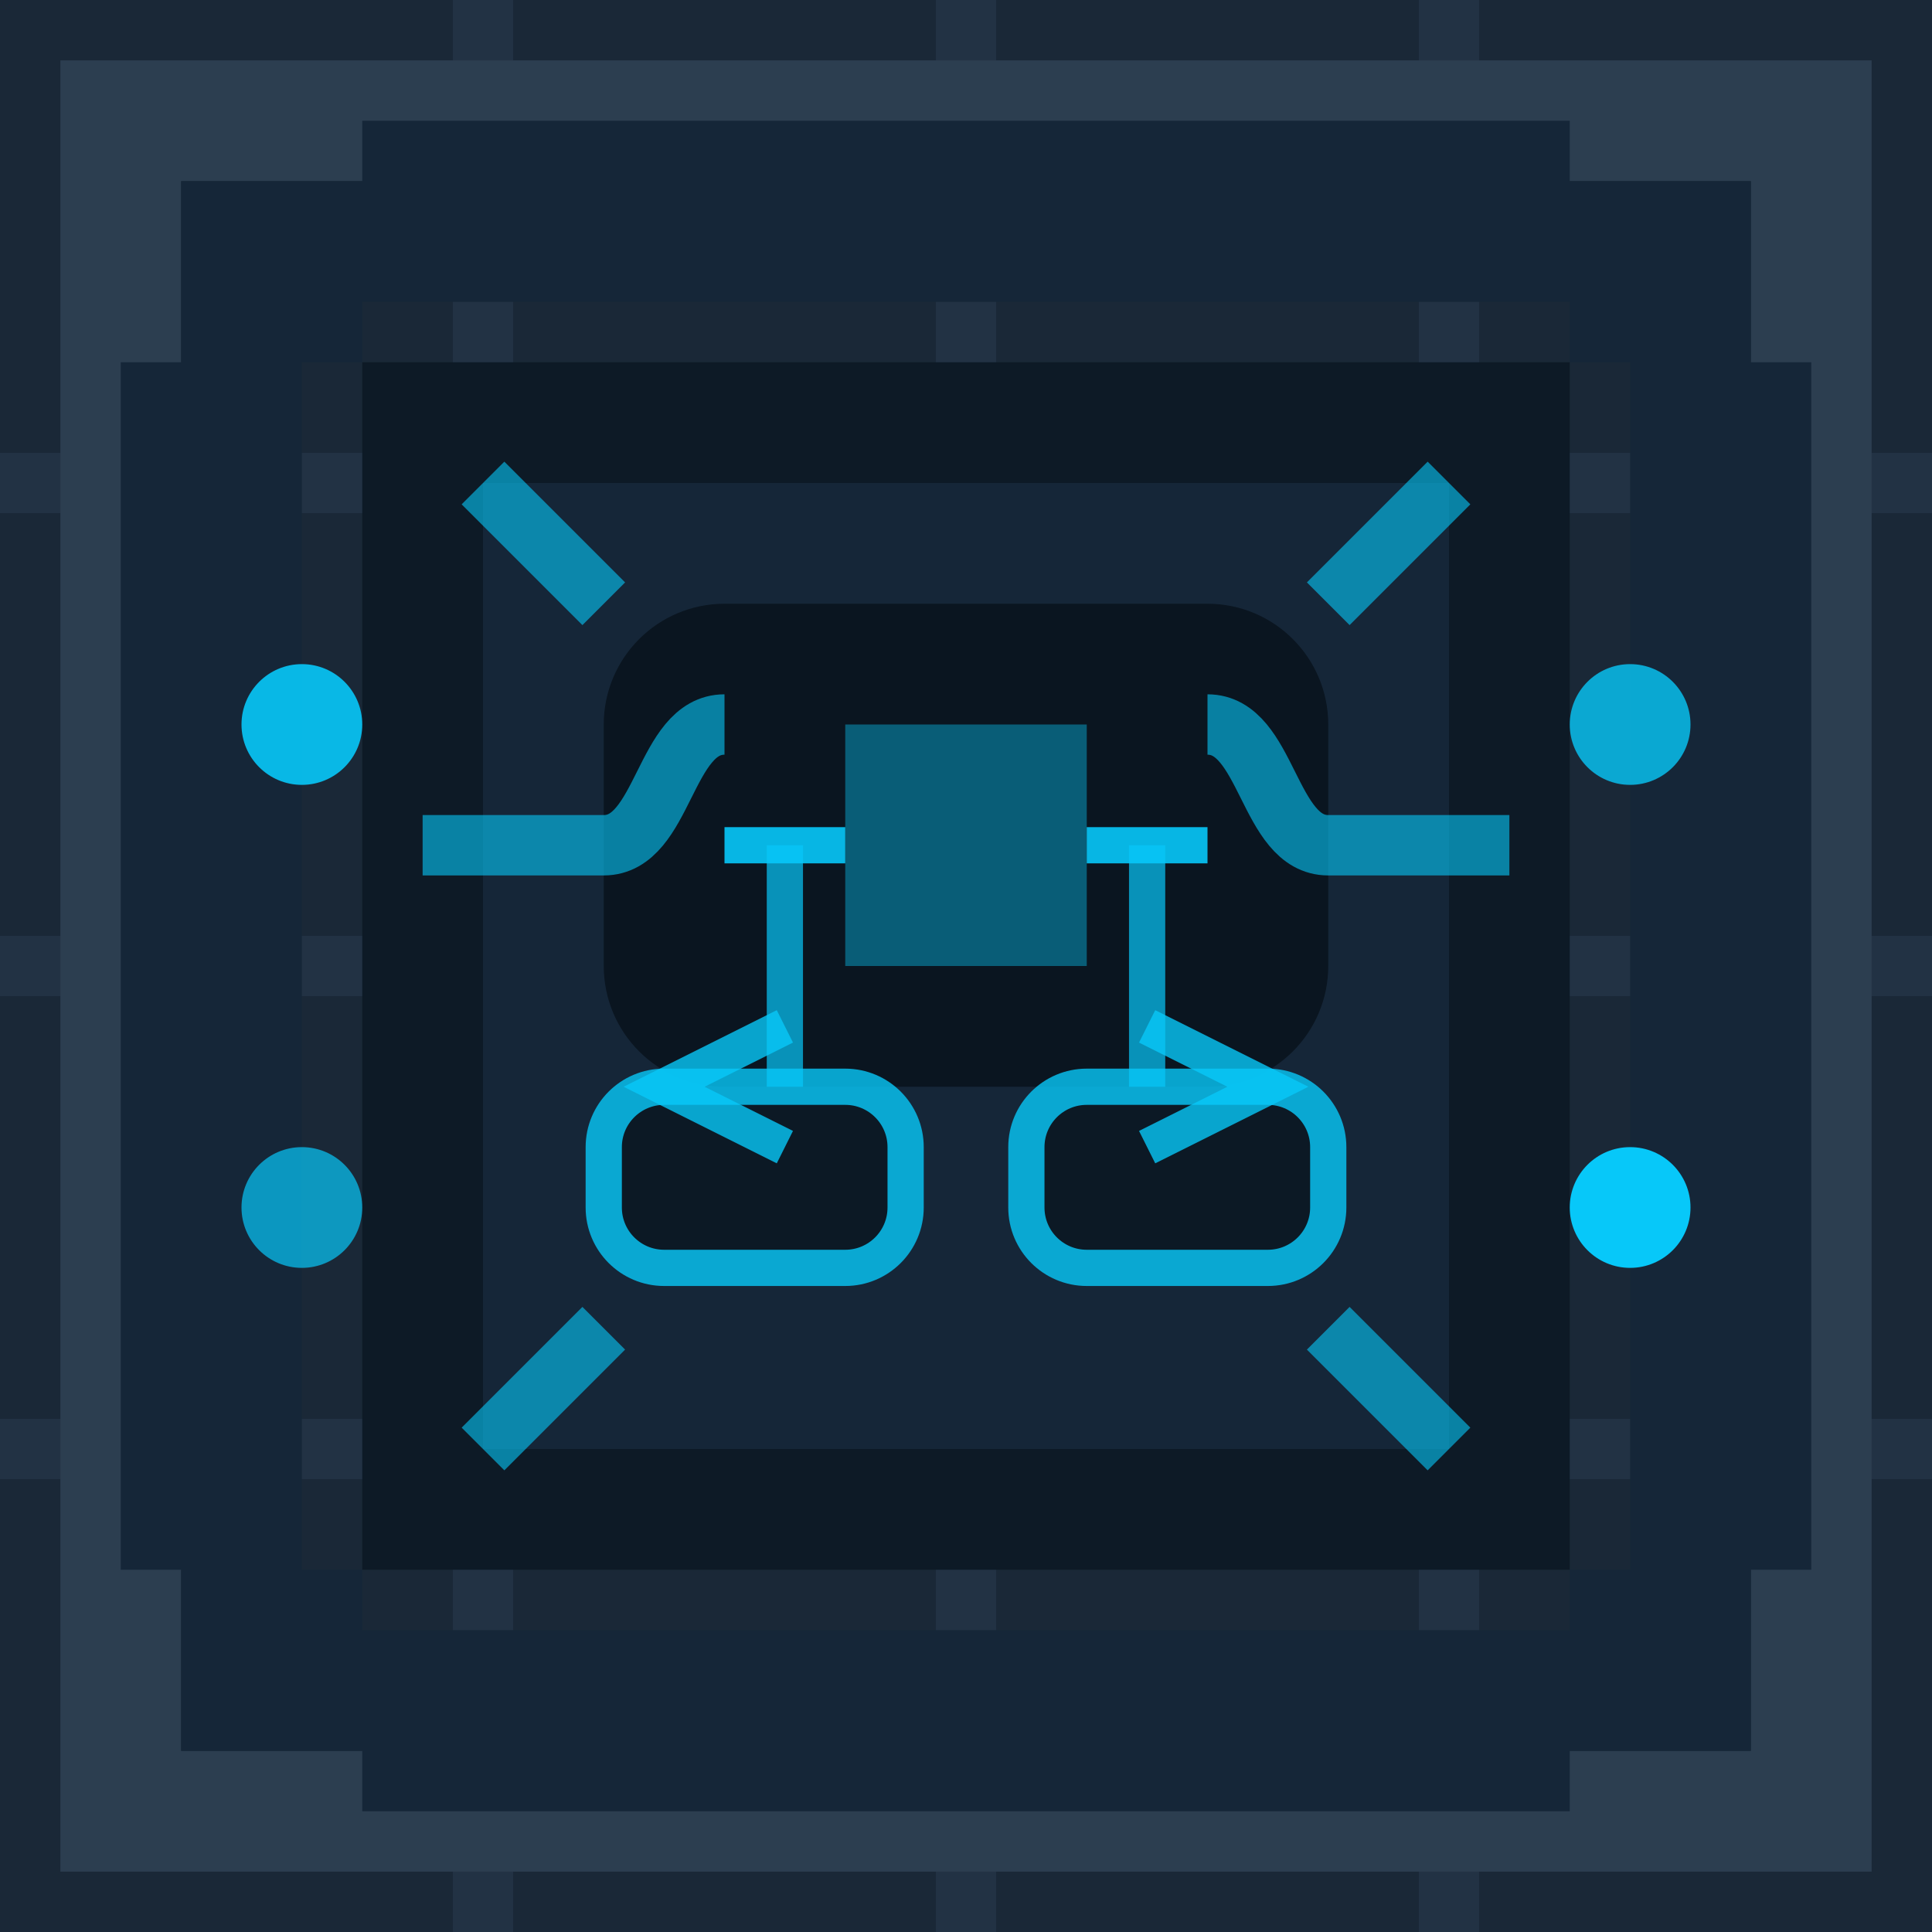
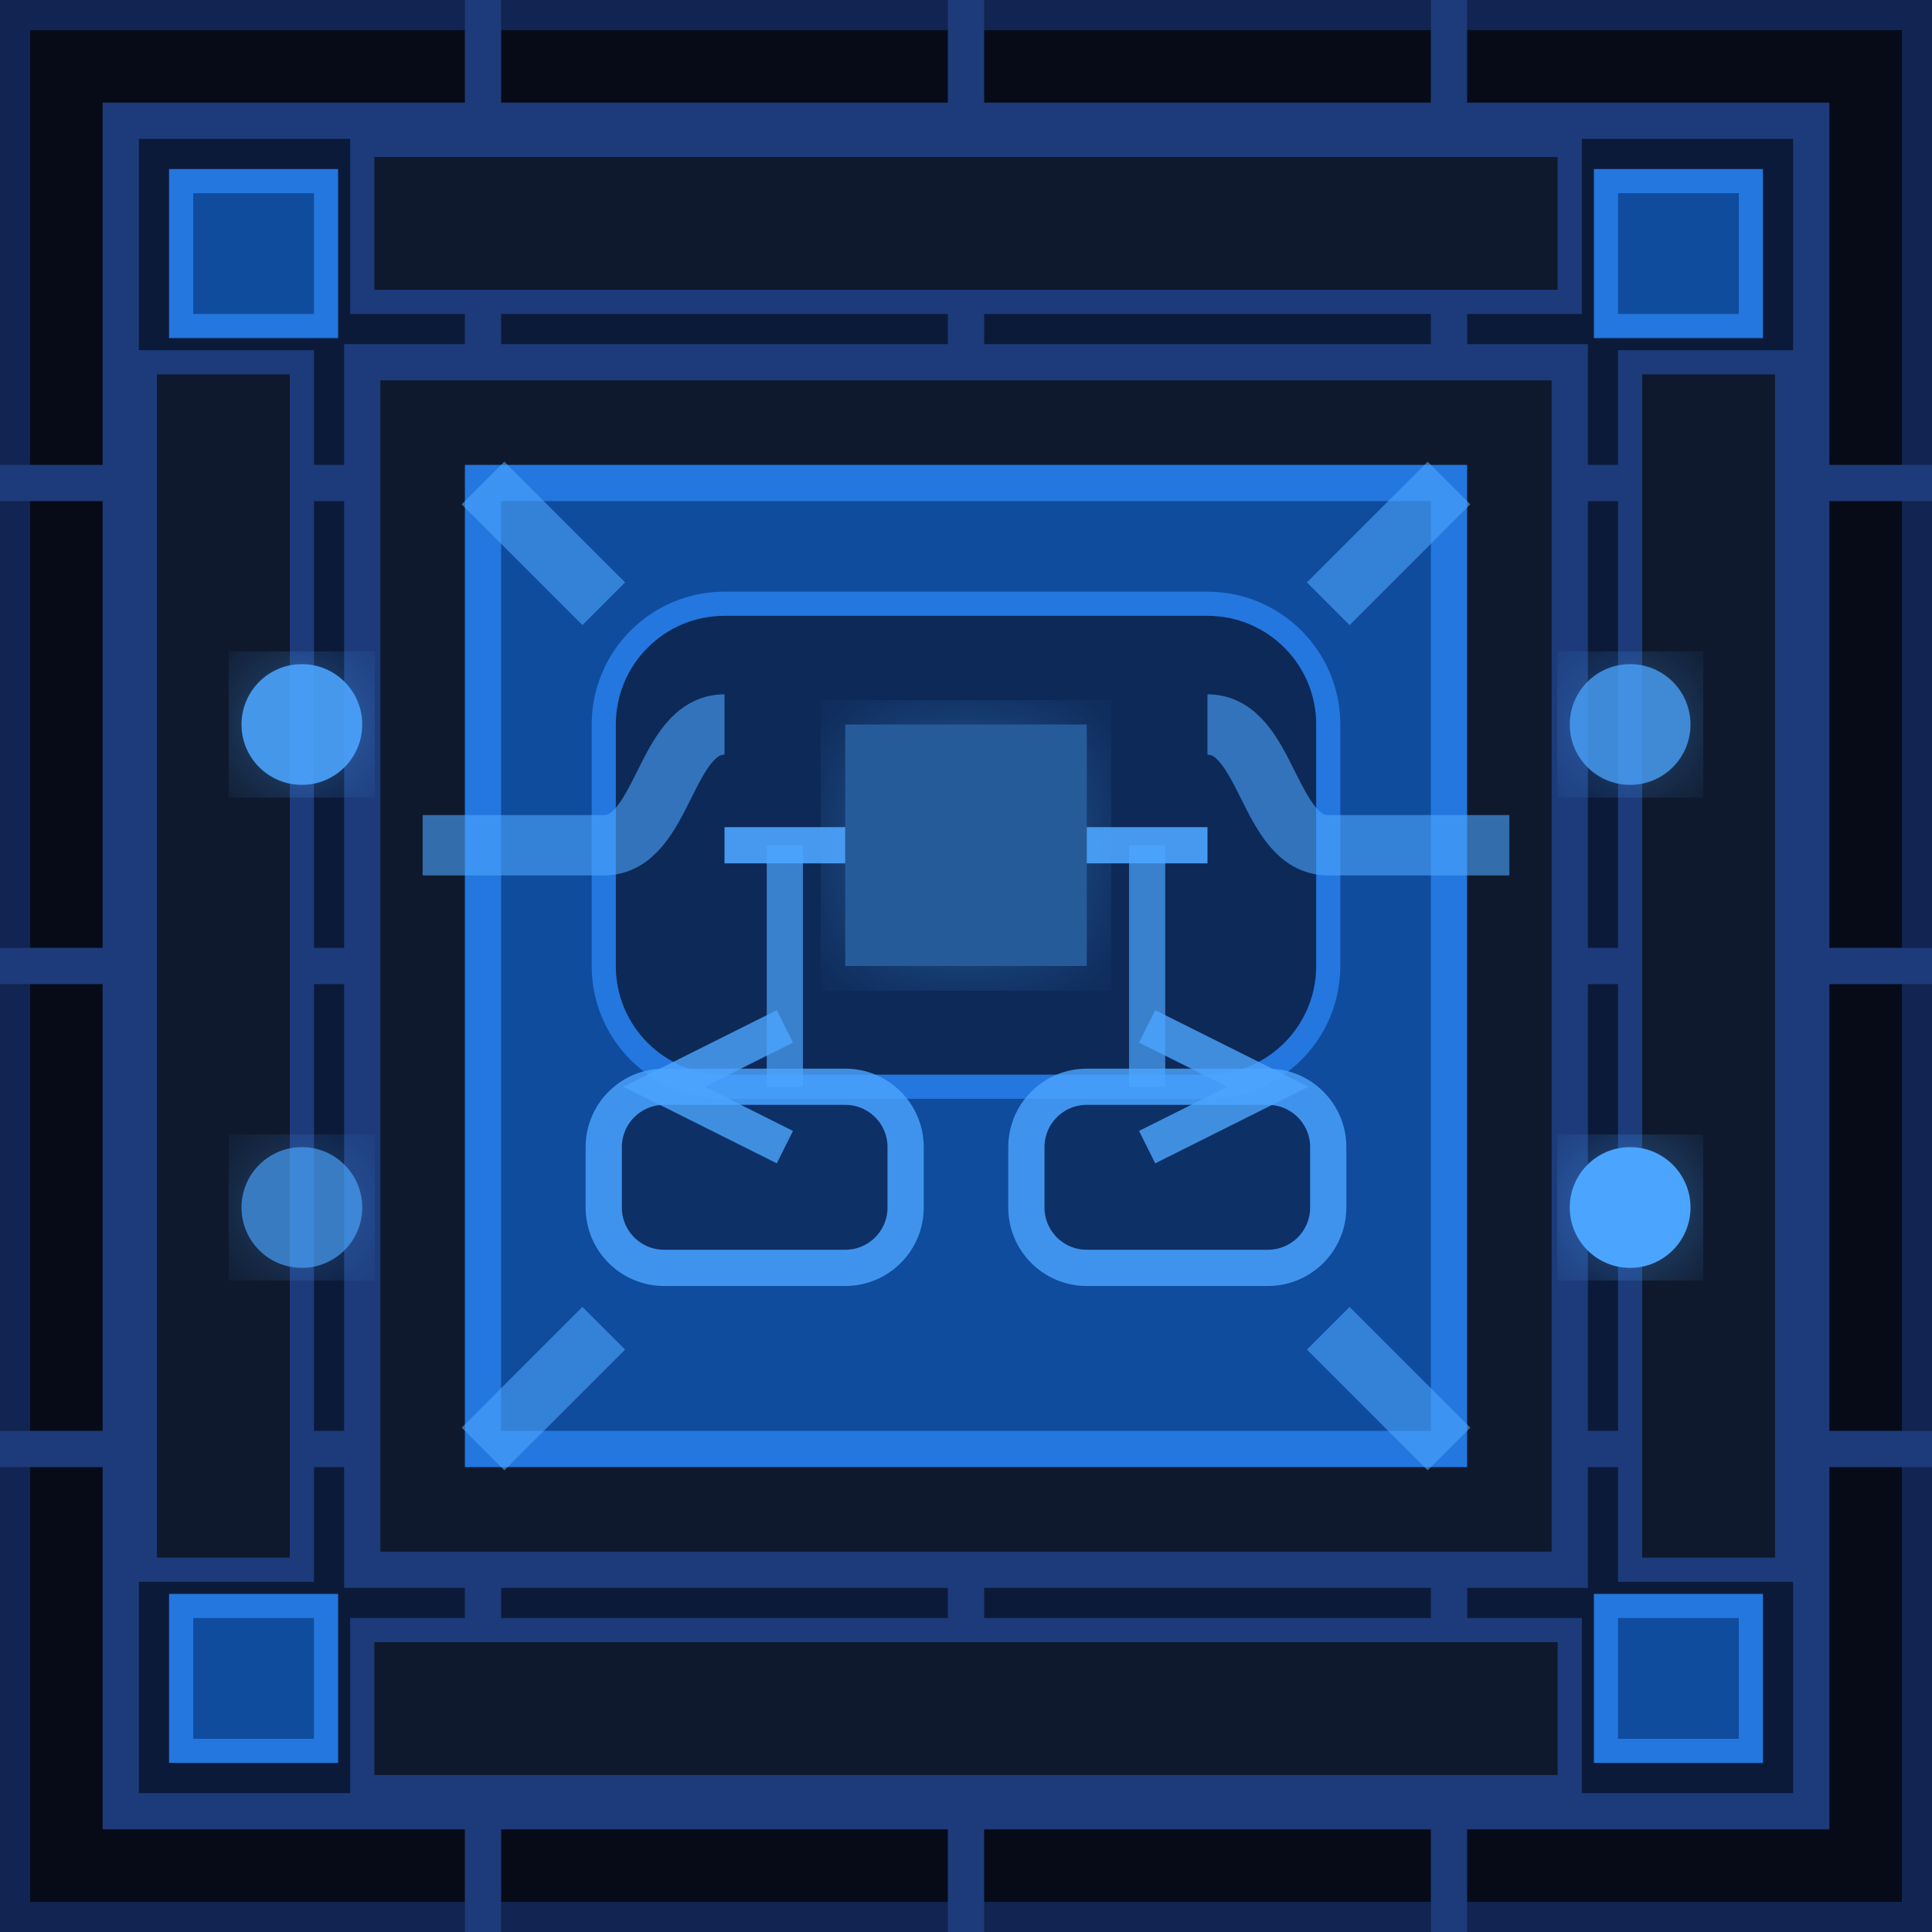
<svg xmlns="http://www.w3.org/2000/svg" width="16" height="16" viewBox="0 0 16 16">
-   <rect width="16" height="16" fill="#1a2837" />
-   <path d="M0,0 L16,0 L16,16 L0,16 Z" fill="#1a2837" />
-   <path d="M0,4 L16,4 M0,8 L16,8 M0,12 L16,12 M4,0 L4,16 M8,0 L8,16 M12,0 L12,16" stroke="#223244" stroke-width="0.5" />
-   <rect x="1" y="1" width="14" height="14" fill="none" stroke="#2c3e50" stroke-width="1" />
-   <rect x="3" y="3" width="10" height="10" fill="#0d1a26" />
-   <rect x="4" y="4" width="8" height="8" fill="#152638" />
-   <rect x="5" y="5" width="6" height="4" rx="1" fill="#0a1520" />
-   <rect x="7" y="6" width="2" height="2" fill="#07c8f9" opacity="0.4" />
-   <path d="M6,6 C5.5,6 5.5,7 5,7 L3.5,7" stroke="#07c8f9" stroke-width="0.5" opacity="0.6" fill="none" />
-   <path d="M10,6 C10.5,6 10.5,7 11,7 L12.5,7" stroke="#07c8f9" stroke-width="0.5" opacity="0.6" fill="none" />
-   <rect x="5" y="9" width="2.5" height="1.5" rx="0.5" fill="#0a1520" stroke="#07c8f9" stroke-width="0.3" opacity="0.8" />
-   <rect x="8.5" y="9" width="2.5" height="1.5" rx="0.5" fill="#0a1520" stroke="#07c8f9" stroke-width="0.3" opacity="0.8" />
-   <rect x="1" y="3" width="1.5" height="10" fill="#152638" />
-   <rect x="13.5" y="3" width="1.5" height="10" fill="#152638" />
-   <rect x="3" y="1" width="10" height="1.5" fill="#152638" />
-   <rect x="3" y="13.5" width="10" height="1.5" fill="#152638" />
-   <rect x="1.5" y="1.5" width="1.5" height="1.5" fill="#152638" />
-   <rect x="13" y="1.5" width="1.5" height="1.5" fill="#152638" />
-   <rect x="1.5" y="13" width="1.5" height="1.5" fill="#152638" />
-   <rect x="13" y="13" width="1.5" height="1.5" fill="#152638" />
-   <circle cx="2.5" cy="6" r="0.5" fill="#07c8f9" opacity="0.9" />
-   <circle cx="2.5" cy="10" r="0.5" fill="#07c8f9" opacity="0.7" />
-   <circle cx="13.5" cy="6" r="0.5" fill="#07c8f9" opacity="0.8" />
-   <circle cx="13.5" cy="10" r="0.5" fill="#07c8f9" opacity="1" />
-   <path d="M4,4 L5,5 M12,4 L11,5 M4,12 L5,11 M12,12 L11,11" stroke="#07c8f9" stroke-width="0.5" opacity="0.6" />
-   <path d="M6,7 L7,7 M9,7 L10,7" stroke="#07c8f9" stroke-width="0.3" opacity="0.9" />
-   <path d="M6.5,7 L6.5,9 M9.5,7 L9.5,9" stroke="#07c8f9" stroke-width="0.3" opacity="0.7" />
-   <path d="M6.5,8.5 L5.5,9 L6.5,9.5" stroke="#07c8f9" stroke-width="0.3" opacity="0.8" fill="none" />
-   <path d="M9.5,8.5 L10.5,9 L9.5,9.5" stroke="#07c8f9" stroke-width="0.3" opacity="0.8" fill="none" />
+   <filter id="glow">
+     <feGaussianBlur stdDeviation="0.5" result="blur" />
+     <feComposite in="SourceGraphic" in2="blur" operator="over" />
+   </filter>
+   <rect x="0" y="0" width="16" height="16" fill="#070b18" stroke="#112452" stroke-width="0.5" />
+   <rect x="1" y="1" width="14" height="14" fill="#0c1a3a" stroke="#1d3b7a" stroke-width="0.3" />
+   <path d="M0,4 L16,4 M0,8 L16,8 M0,12 L16,12 M4,0 L4,16 M8,0 L8,16 M12,0 L12,16" stroke="#1d3b7a" stroke-width="0.3" />
+   <rect x="3" y="3" width="10" height="10" fill="#0f192d" stroke="#1d3b7a" stroke-width="0.3" />
+   <rect x="4" y="4" width="8" height="8" fill="#0f4c9e" stroke="#2377de" stroke-width="0.3" />
+   <rect x="5" y="5" width="6" height="4" rx="1" fill="#0d2957" stroke="#2377de" stroke-width="0.2" />
+   <rect x="7" y="6" width="2" height="2" fill="#4ca5ff" opacity="0.4" filter="url(#glow)" />
+   <path d="M6,6 C5.5,6 5.5,7 5,7 L3.5,7" stroke="#4ca5ff" stroke-width="0.5" opacity="0.6" fill="none" />
+   <path d="M10,6 C10.5,6 10.5,7 11,7 L12.5,7" stroke="#4ca5ff" stroke-width="0.5" opacity="0.6" fill="none" />
+   <rect x="5" y="9" width="2.5" height="1.5" rx="0.5" fill="#0d2957" stroke="#4ca5ff" stroke-width="0.3" opacity="0.8" />
+   <rect x="8.5" y="9" width="2.5" height="1.5" rx="0.5" fill="#0d2957" stroke="#4ca5ff" stroke-width="0.3" opacity="0.8" />
+   <rect x="1.2" y="3" width="1.3" height="10" fill="#0f192d" stroke="#1d3b7a" stroke-width="0.2" />
+   <rect x="13.5" y="3" width="1.3" height="10" fill="#0f192d" stroke="#1d3b7a" stroke-width="0.2" />
+   <rect x="3" y="1.2" width="10" height="1.3" fill="#0f192d" stroke="#1d3b7a" stroke-width="0.2" />
+   <rect x="3" y="13.5" width="10" height="1.3" fill="#0f192d" stroke="#1d3b7a" stroke-width="0.2" />
+   <rect x="1.5" y="1.5" width="1.2" height="1.2" fill="#0f4c9e" stroke="#2377de" stroke-width="0.2" />
+   <rect x="13.3" y="1.5" width="1.2" height="1.2" fill="#0f4c9e" stroke="#2377de" stroke-width="0.2" />
+   <rect x="1.5" y="13.3" width="1.2" height="1.2" fill="#0f4c9e" stroke="#2377de" stroke-width="0.2" />
+   <rect x="13.3" y="13.3" width="1.2" height="1.2" fill="#0f4c9e" stroke="#2377de" stroke-width="0.2" />
+   <circle cx="2.5" cy="6" r="0.5" fill="#4ca5ff" opacity="0.9" filter="url(#glow)" />
+   <circle cx="2.5" cy="10" r="0.5" fill="#4ca5ff" opacity="0.7" filter="url(#glow)" />
+   <circle cx="13.5" cy="6" r="0.5" fill="#4ca5ff" opacity="0.8" filter="url(#glow)" />
+   <circle cx="13.5" cy="10" r="0.5" fill="#4ca5ff" opacity="1" filter="url(#glow)" />
+   <path d="M4,4 L5,5 M12,4 L11,5 M4,12 L5,11 M12,12 L11,11" stroke="#4ca5ff" stroke-width="0.5" opacity="0.6" />
+   <path d="M6,7 L7,7 M9,7 L10,7" stroke="#4ca5ff" stroke-width="0.3" opacity="0.9" />
+   <path d="M6.5,7 L6.5,9 M9.5,7 L9.5,9" stroke="#4ca5ff" stroke-width="0.3" opacity="0.7" />
+   <path d="M6.5,8.5 L5.5,9 L6.5,9.5" stroke="#4ca5ff" stroke-width="0.3" opacity="0.8" fill="none" />
+   <path d="M9.5,8.5 L10.5,9 L9.5,9.5" stroke="#4ca5ff" stroke-width="0.3" opacity="0.8" fill="none" />
</svg>
